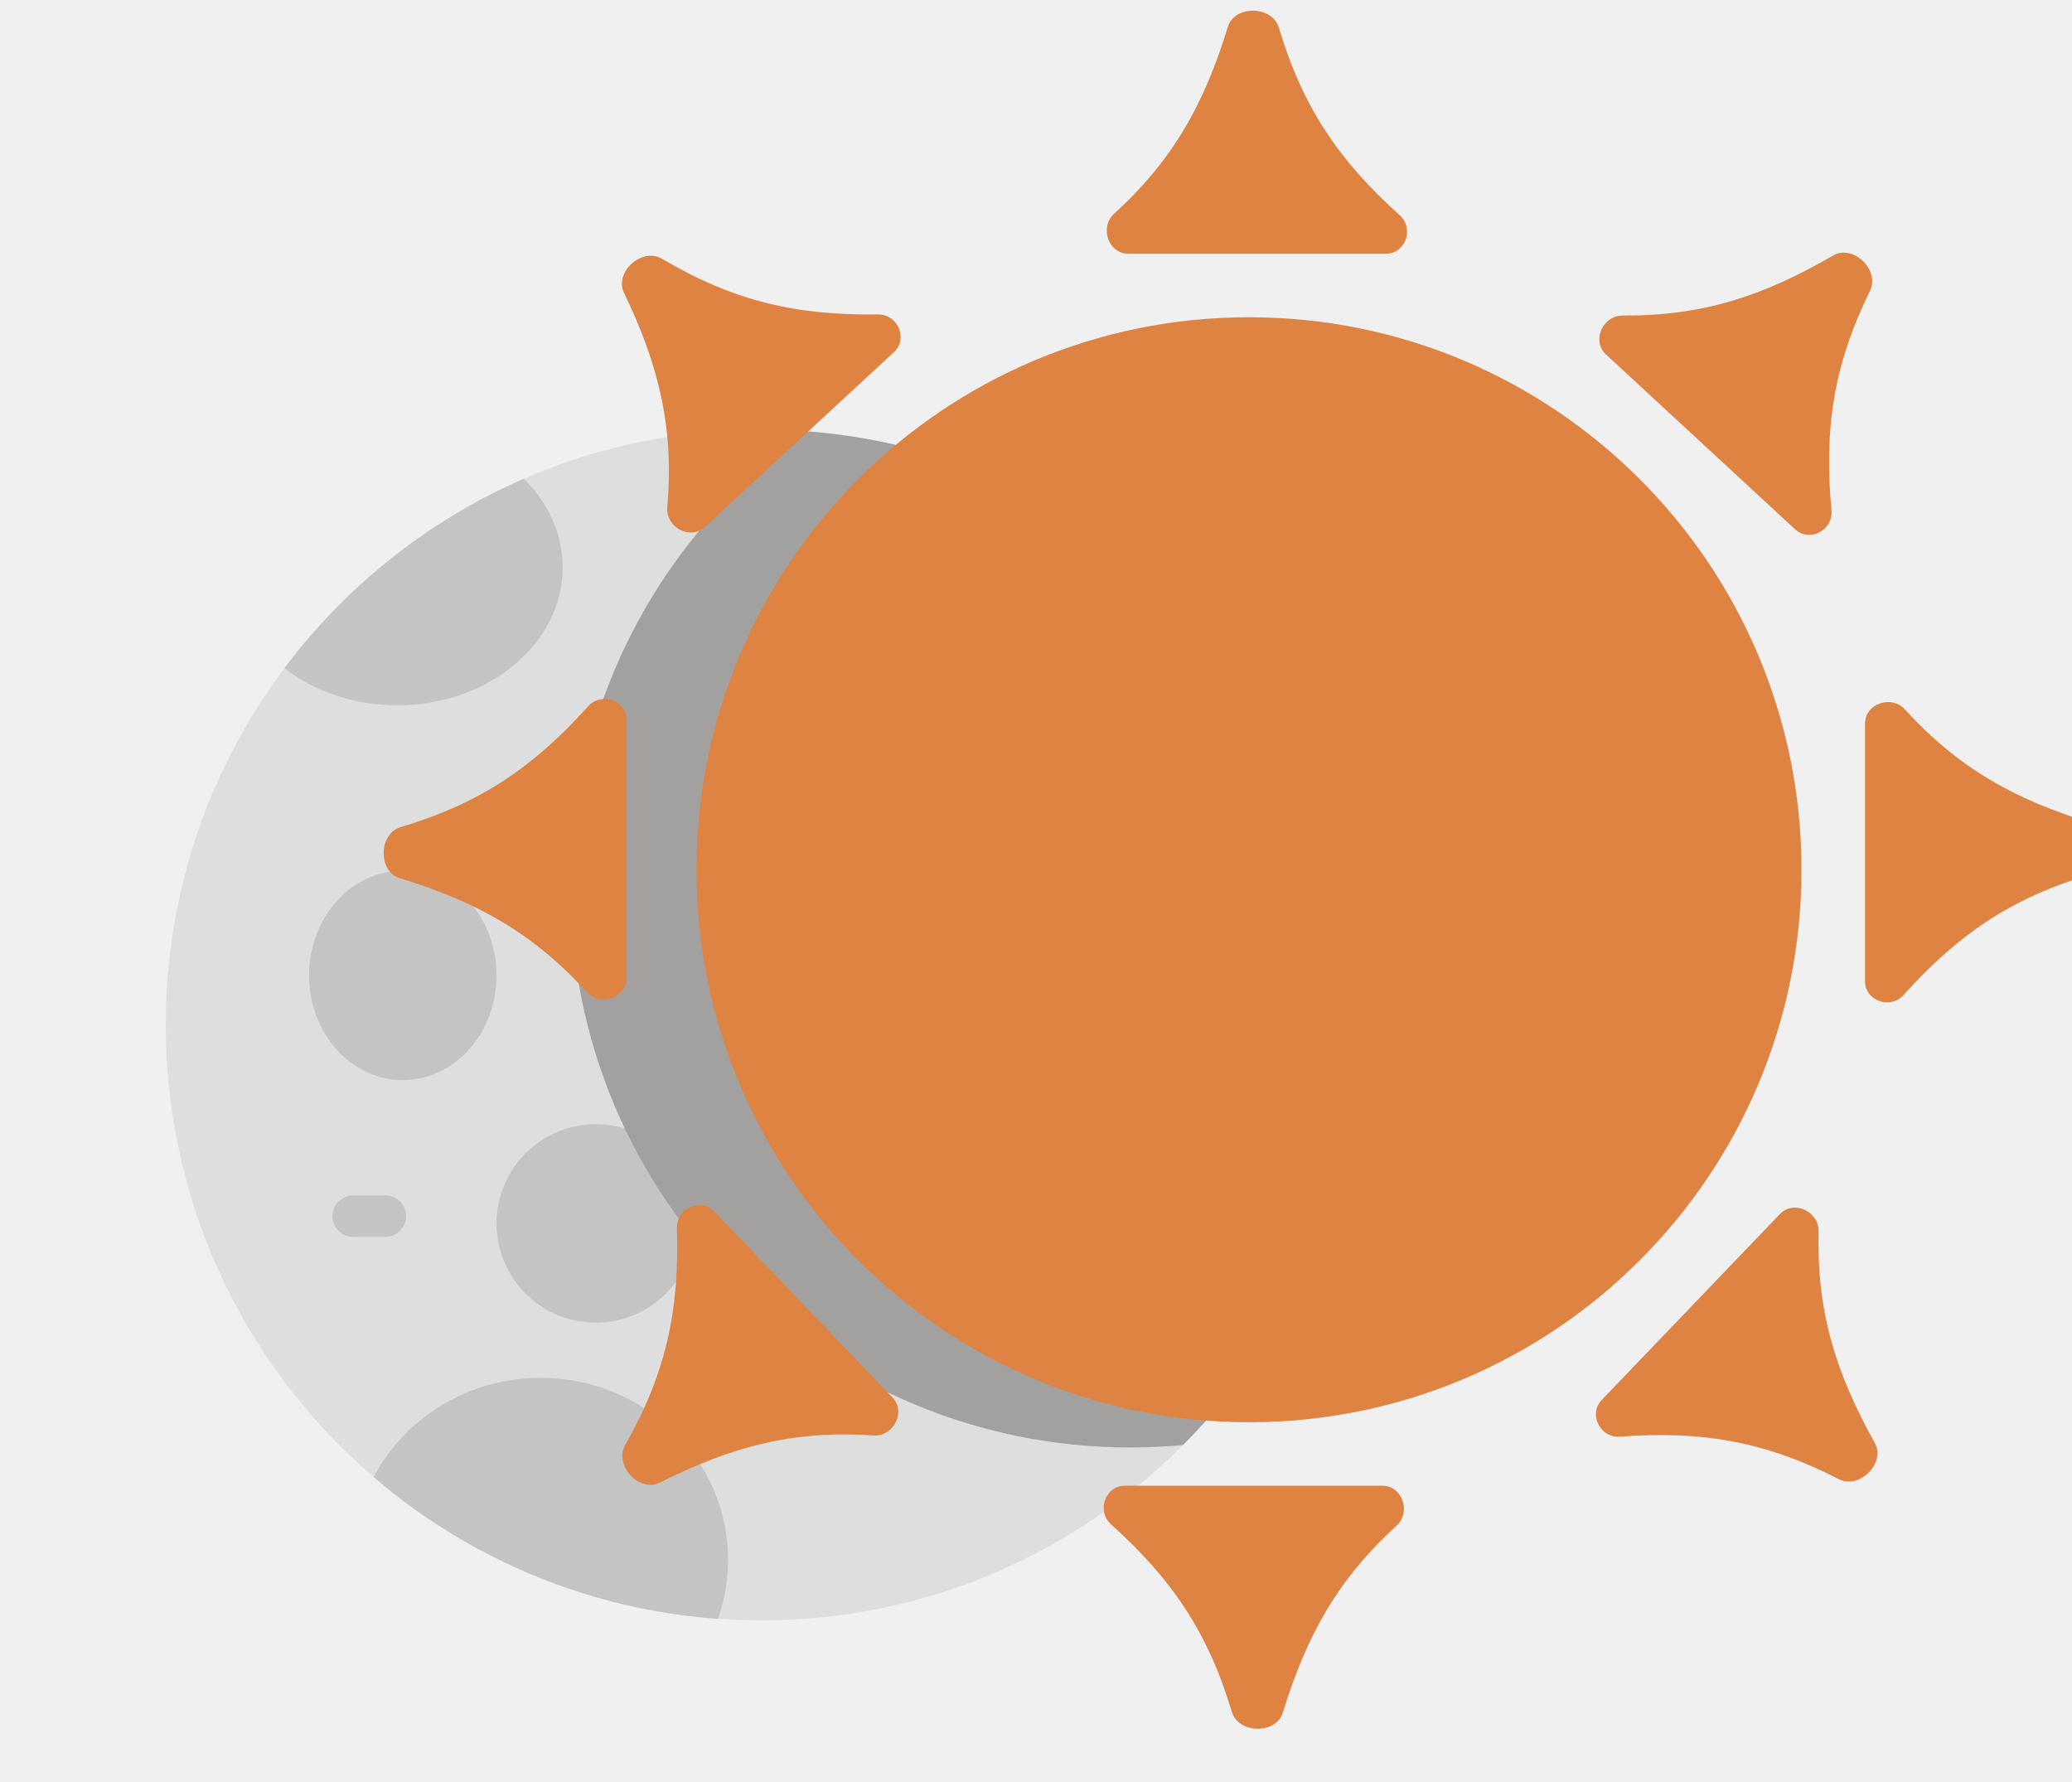
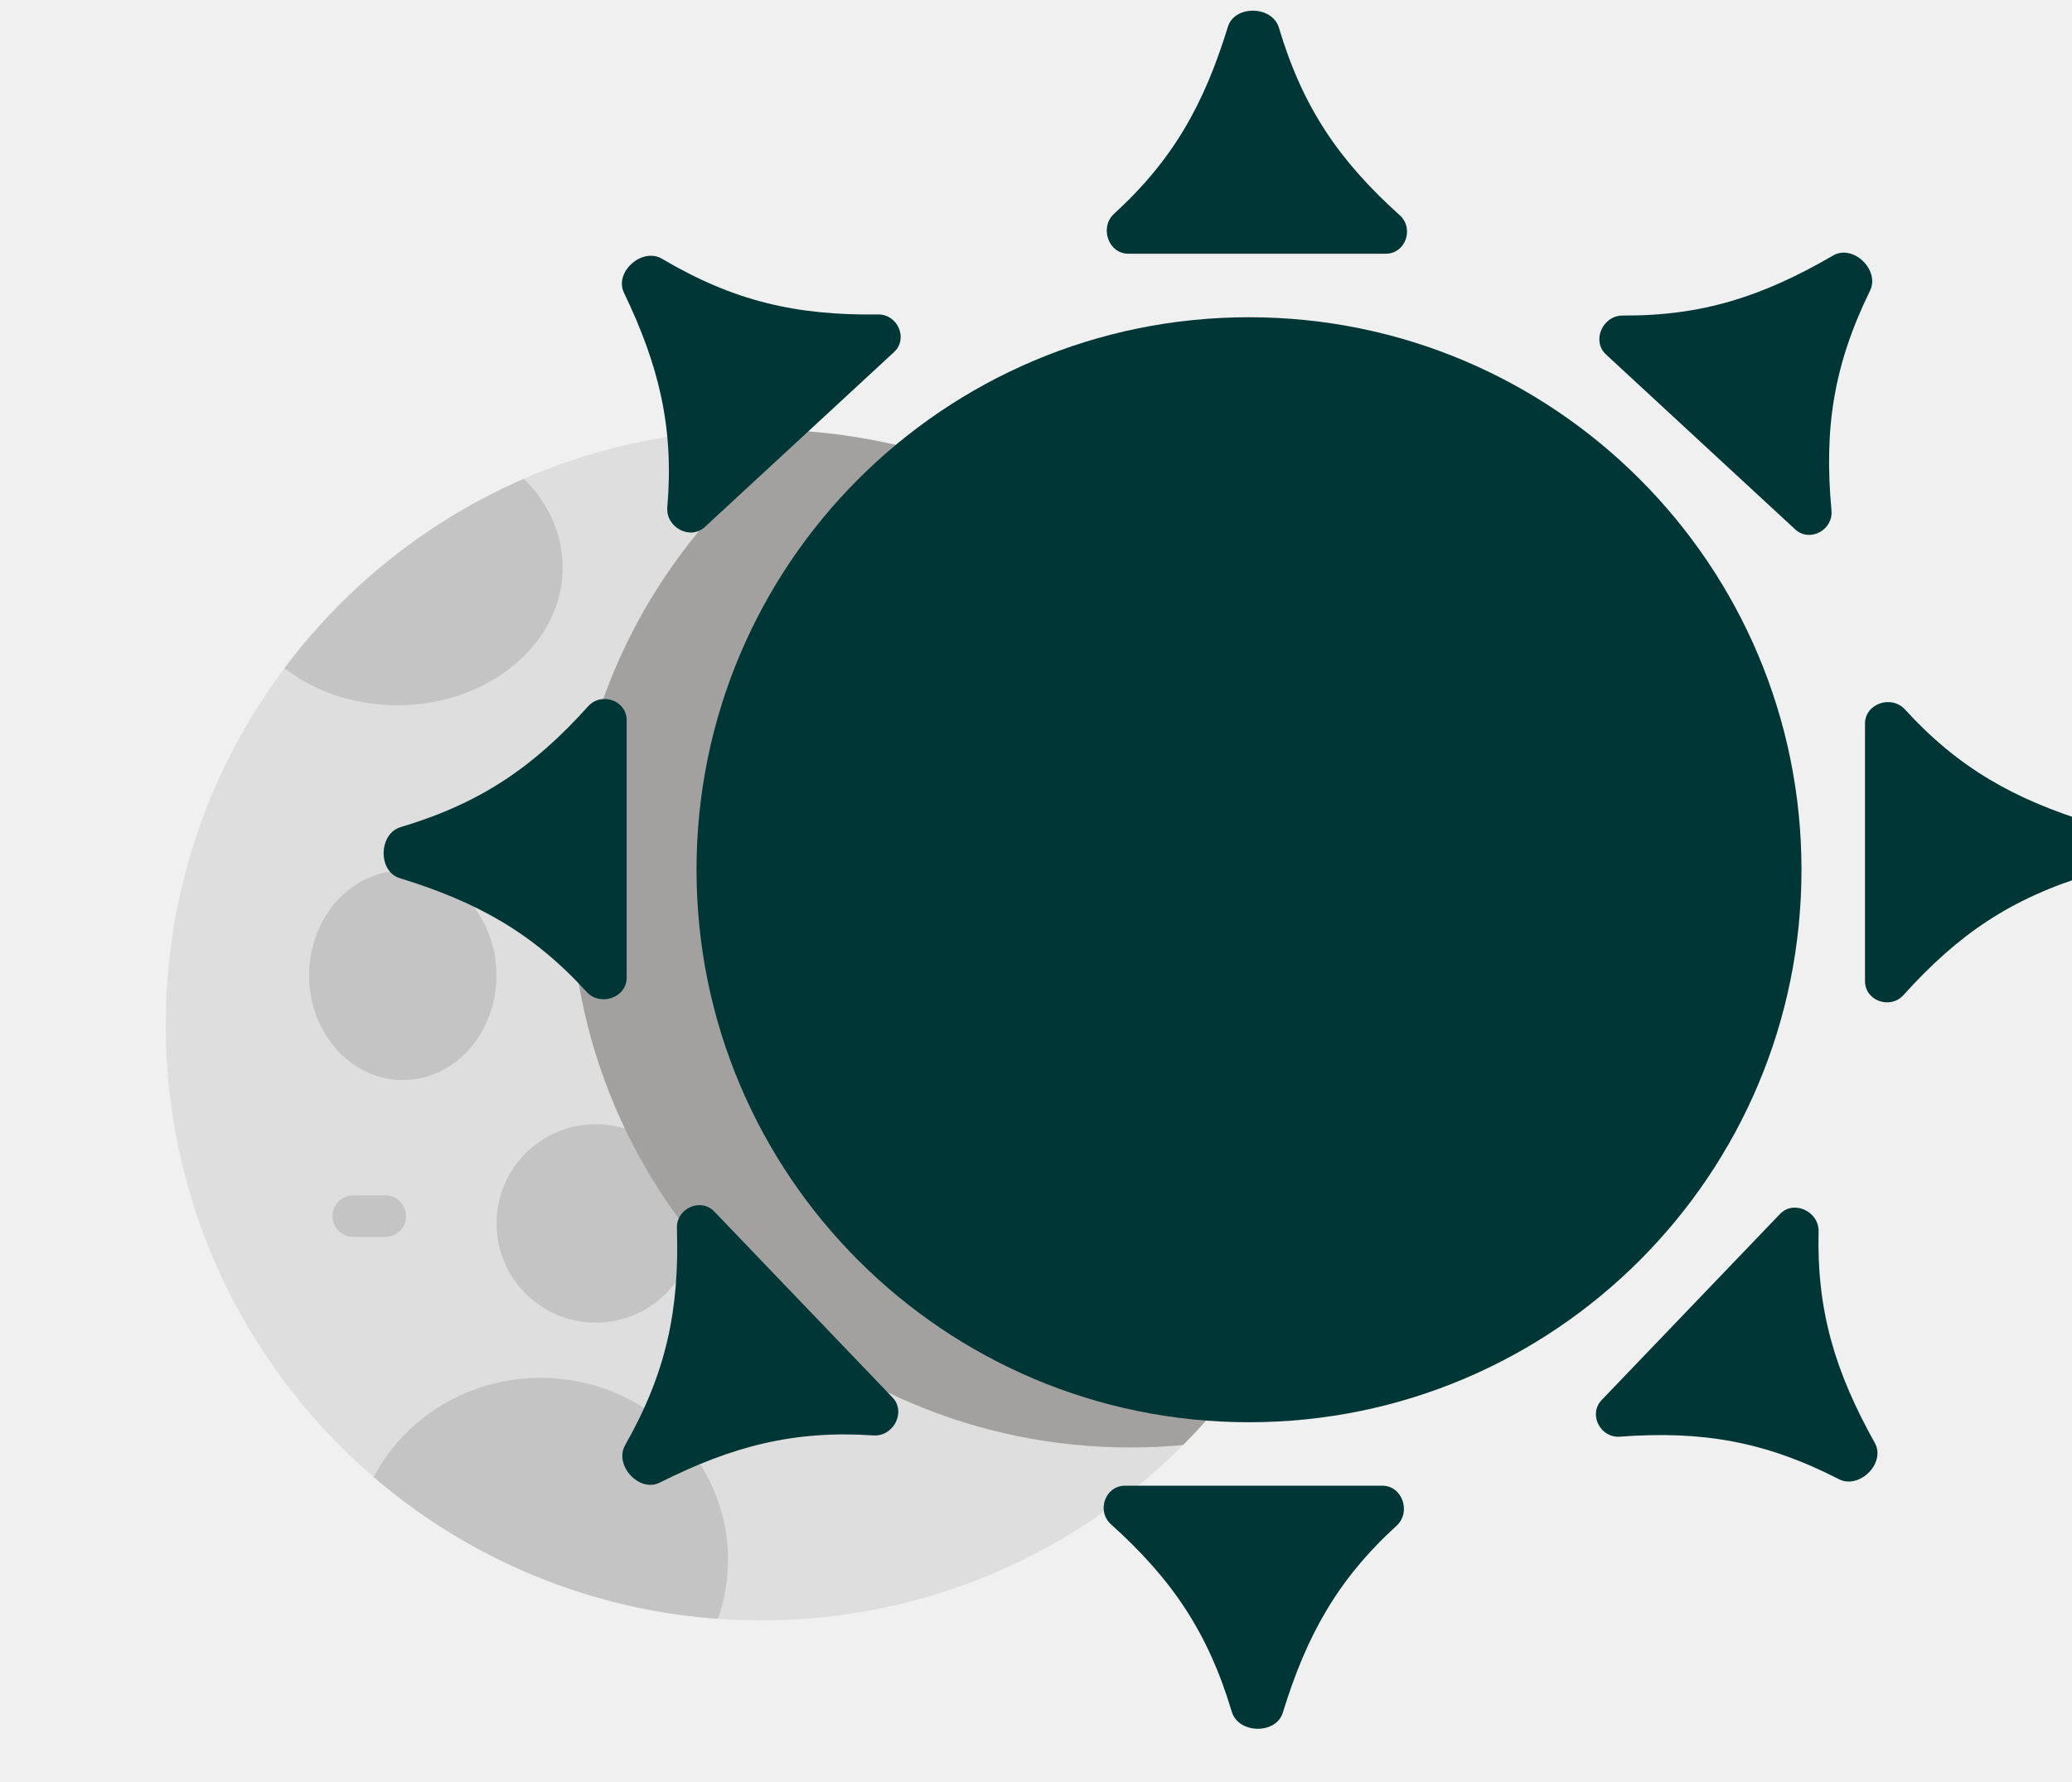
<svg xmlns="http://www.w3.org/2000/svg" width="50" height="43" viewBox="0 0 50 43" fill="none">
  <g clip-path="url(#clip0_1_30)">
    <circle cx="18.367" cy="24.733" r="14.367" fill="#DEDEDE" />
    <ellipse cx="9.72" cy="23.536" rx="2.261" ry="2.527" fill="#C4C4C4" />
    <ellipse cx="19.83" cy="26.33" rx="2.261" ry="2.927" fill="#C4C4C4" />
    <circle cx="14.376" cy="29.522" r="2.394" fill="#C4C4C4" />
    <ellipse cx="25.135" cy="32.784" rx="1.596" ry="1.729" fill="#C4C4C4" />
    <path d="M12.78 19.95H13.86M17.442 14.091H18.421M22.104 15.708H23.928M24.739 18.94H27.104M22.915 22.072H24.165M15.009 23.991H16.834M8.523 29.345H9.299M18.151 32.981H19.401" stroke="#C4C4C4" stroke-linecap="round" stroke-linejoin="round" />
    <ellipse cx="19.697" cy="19.146" rx="2.128" ry="1.862" fill="#C4C4C4" />
    <mask id="mask0_1_30" style="mask-type:alpha" maskUnits="userSpaceOnUse" x="4" y="10" width="29" height="30">
      <circle cx="18.367" cy="24.733" r="14.367" fill="#E7E7E7" />
    </mask>
    <g mask="url(#mask0_1_30)">
      <ellipse cx="13.046" cy="37.637" rx="4.523" ry="4.39" fill="#C4C4C4" />
      <ellipse cx="9.587" cy="13.692" rx="3.991" ry="3.326" fill="#C4C4C4" />
      <ellipse cx="31.27" cy="26.729" rx="4.922" ry="5.188" fill="#C4C4C4" />
      <circle cx="27.274" cy="21.423" r="13.505" fill="#A2A19F" />
    </g>
-     <ellipse cx="30.14" cy="20.987" rx="13.332" ry="13.332" fill="#DE8342" />
-     <path d="M33.443 6.122H27.227C26.744 6.122 26.528 5.483 26.885 5.157C28.307 3.859 29.056 2.516 29.631 0.646C29.794 0.115 30.702 0.135 30.861 0.667C31.437 2.594 32.308 3.871 33.778 5.194C34.131 5.512 33.918 6.122 33.443 6.122Z" fill="#DE8342" />
-     <path d="M27.144 35.851H33.359C33.843 35.851 34.058 36.49 33.701 36.816C32.279 38.114 31.53 39.458 30.956 41.327C30.793 41.858 29.884 41.839 29.725 41.306C29.149 39.38 28.278 38.103 26.808 36.78C26.455 36.462 26.669 35.851 27.144 35.851Z" fill="#DE8342" />
-     <path d="M38.651 33.782L42.952 29.295C43.286 28.946 43.896 29.232 43.885 29.715C43.838 31.64 44.289 33.111 45.242 34.819C45.512 35.304 44.869 35.946 44.375 35.693C42.586 34.775 41.061 34.521 39.089 34.667C38.615 34.702 38.322 34.125 38.651 33.782Z" fill="#DE8342" />
-     <path d="M17.237 29.235L21.538 33.722C21.872 34.071 21.56 34.669 21.078 34.637C19.157 34.508 17.668 34.897 15.921 35.776C15.425 36.025 14.811 35.355 15.085 34.872C16.078 33.124 16.397 31.611 16.335 29.634C16.32 29.16 16.909 28.892 17.237 29.235Z" fill="#DE8342" />
-     <path d="M43.319 12.773L38.755 8.554C38.4 8.226 38.675 7.611 39.158 7.614C41.084 7.626 42.546 7.148 44.236 6.165C44.717 5.885 45.371 6.516 45.126 7.015C44.241 8.821 44.014 10.35 44.196 12.319C44.239 12.793 43.668 13.096 43.319 12.773Z" fill="#DE8342" />
-     <path d="M21.573 8.497L17.009 12.716C16.654 13.045 16.062 12.722 16.103 12.24C16.266 10.322 15.905 8.827 15.057 7.064C14.816 6.563 15.497 5.961 15.975 6.244C17.706 7.268 19.212 7.614 21.19 7.588C21.665 7.582 21.922 8.175 21.573 8.497Z" fill="#DE8342" />
-     <path d="M45.005 23.676V17.461C45.005 16.977 45.643 16.762 45.969 17.119C47.268 18.541 48.611 19.29 50.48 19.864C51.012 20.027 50.992 20.936 50.459 21.095C48.533 21.671 47.256 22.542 45.933 24.012C45.615 24.365 45.005 24.151 45.005 23.676Z" fill="#DE8342" />
-     <path d="M15.122 17.378V23.593C15.122 24.077 14.483 24.292 14.157 23.935C12.859 22.513 11.516 21.764 9.646 21.19C9.115 21.026 9.135 20.118 9.667 19.959C11.594 19.383 12.871 18.512 14.194 17.042C14.512 16.689 15.122 16.902 15.122 17.378Z" fill="#DE8342" />
+     <ellipse cx="30.14" cy="20.987" rx="13.332" ry="13.332" fill="#013636" />
+     <path d="M33.443 6.122H27.227C26.744 6.122 26.528 5.483 26.885 5.157C28.307 3.859 29.056 2.516 29.631 0.646C29.794 0.115 30.702 0.135 30.861 0.667C31.437 2.594 32.308 3.871 33.778 5.194C34.131 5.512 33.918 6.122 33.443 6.122Z" fill="#013636" />
+     <path d="M27.144 35.851H33.359C33.843 35.851 34.058 36.49 33.701 36.816C32.279 38.114 31.53 39.458 30.956 41.327C30.793 41.858 29.884 41.839 29.725 41.306C29.149 39.38 28.278 38.103 26.808 36.78C26.455 36.462 26.669 35.851 27.144 35.851Z" fill="#013636" />
+     <path d="M38.651 33.782L42.952 29.295C43.286 28.946 43.896 29.232 43.885 29.715C43.838 31.64 44.289 33.111 45.242 34.819C45.512 35.304 44.869 35.946 44.375 35.693C42.586 34.775 41.061 34.521 39.089 34.667C38.615 34.702 38.322 34.125 38.651 33.782Z" fill="#013636" />
+     <path d="M17.237 29.235L21.538 33.722C21.872 34.071 21.56 34.669 21.078 34.637C19.157 34.508 17.668 34.897 15.921 35.776C15.425 36.025 14.811 35.355 15.085 34.872C16.078 33.124 16.397 31.611 16.335 29.634C16.32 29.16 16.909 28.892 17.237 29.235Z" fill="#013636" />
+     <path d="M43.319 12.773L38.755 8.554C38.4 8.226 38.675 7.611 39.158 7.614C41.084 7.626 42.546 7.148 44.236 6.165C44.717 5.885 45.371 6.516 45.126 7.015C44.241 8.821 44.014 10.35 44.196 12.319C44.239 12.793 43.668 13.096 43.319 12.773Z" fill="#013636" />
+     <path d="M21.573 8.497L17.009 12.716C16.654 13.045 16.062 12.722 16.103 12.24C16.266 10.322 15.905 8.827 15.057 7.064C14.816 6.563 15.497 5.961 15.975 6.244C17.706 7.268 19.212 7.614 21.19 7.588C21.665 7.582 21.922 8.175 21.573 8.497Z" fill="#013636" />
+     <path d="M45.005 23.676V17.461C45.005 16.977 45.643 16.762 45.969 17.119C47.268 18.541 48.611 19.29 50.48 19.864C51.012 20.027 50.992 20.936 50.459 21.095C48.533 21.671 47.256 22.542 45.933 24.012C45.615 24.365 45.005 24.151 45.005 23.676Z" fill="#013636" />
+     <path d="M15.122 17.378V23.593C15.122 24.077 14.483 24.292 14.157 23.935C12.859 22.513 11.516 21.764 9.646 21.19C9.115 21.026 9.135 20.118 9.667 19.959C11.594 19.383 12.871 18.512 14.194 17.042C14.512 16.689 15.122 16.902 15.122 17.378Z" fill="#013636" />
  </g>
  <defs>
    <clipPath id="clip0_1_30">
      <rect width="50" height="42.347" fill="white" />
    </clipPath>
  </defs>
</svg>
